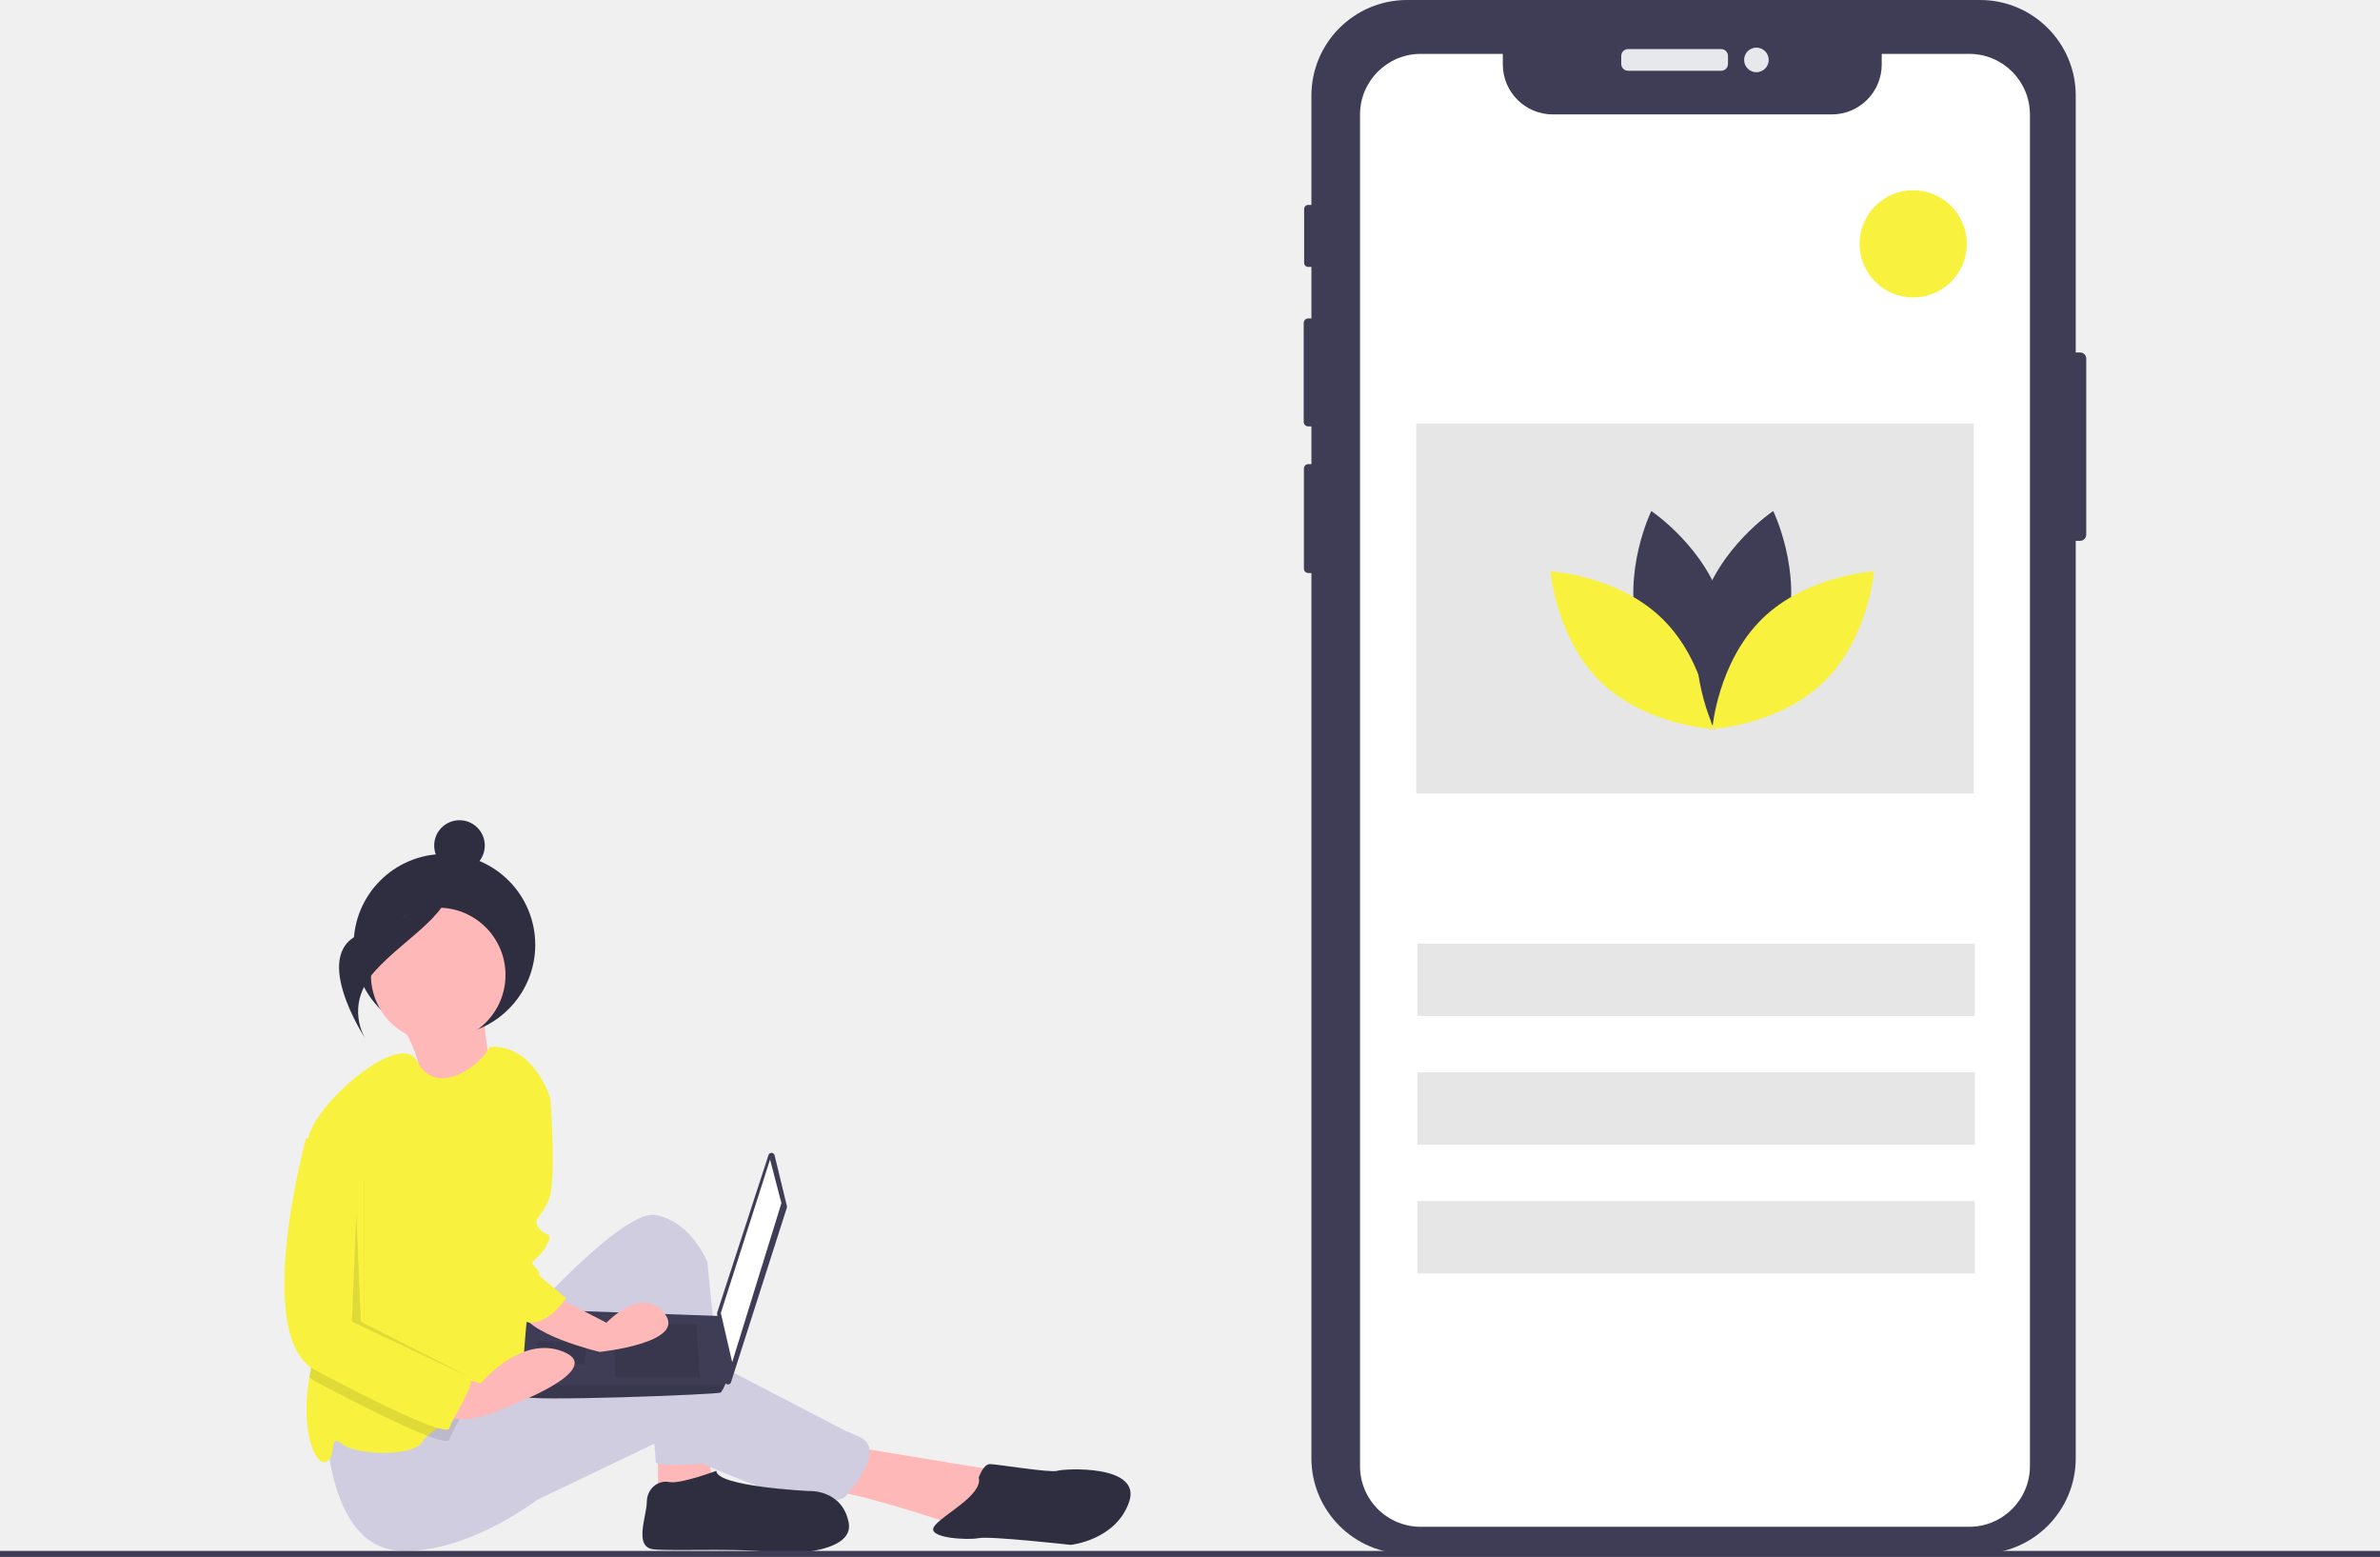
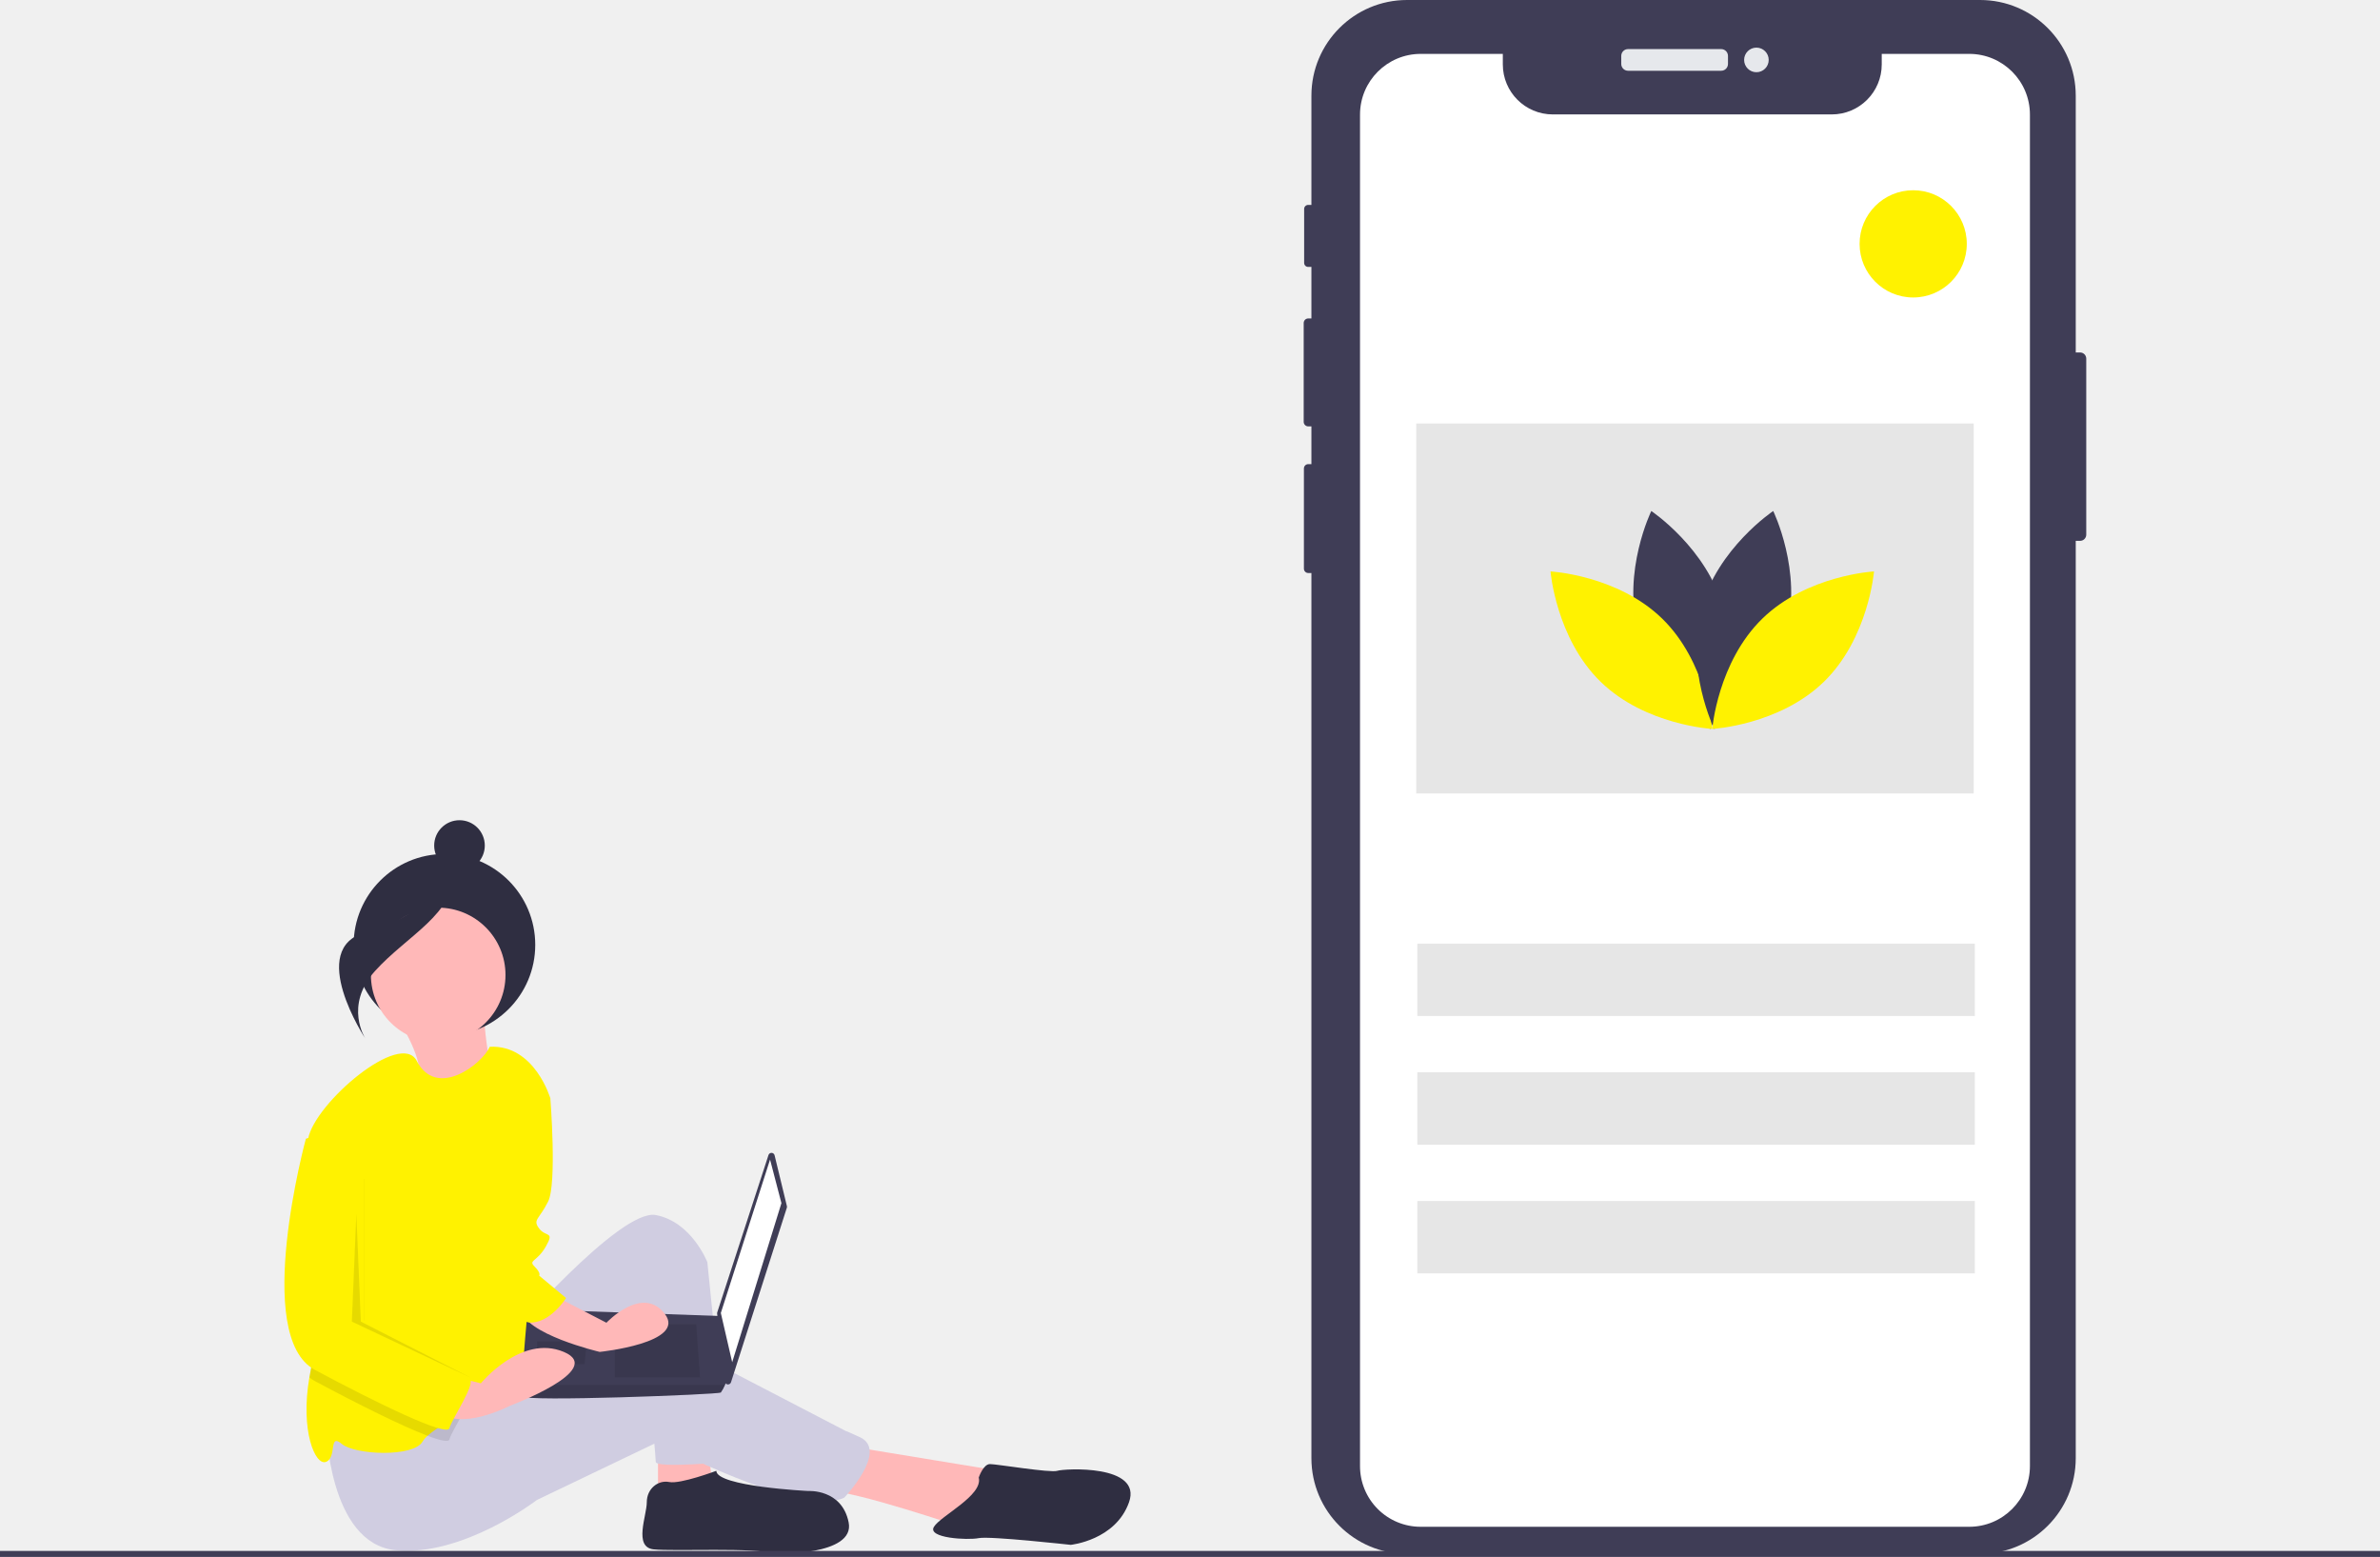
<svg xmlns="http://www.w3.org/2000/svg" data-name="Layer 1" width="888" height="580.723">
  <path d="M148.558 380.085s10.805 17.136 6.946 21.776 28.95 4.756 28.95 4.756-4.928-24.928-3.478-30.665z" fill="#ffb8b8" />
  <circle cx="165.825" cy="352.416" r="33.88" fill="#2f2e41" />
  <path fill="#ffb8b8" d="M245.51 536.052v20.085l20.084-4.185-1.673-14.226-18.411-1.674zm71.132 3.348l56.07 9.205-14.227 20.921s-39.332-13.39-49.374-13.39 7.531-16.736 7.531-16.736z" />
  <path d="M189.44 499.23s41.844-48.537 55.233-46.026 19.248 17.574 19.248 17.574l7.531 74.48s-26.779 2.51-26.779 0-5.021-56.07-5.021-56.07-39.332 87.033-60.253 29.29z" fill="#d0cde1" />
  <path d="M121.656 531.868s.837 43.842 25.942 46.353 52.722-18.737 52.722-18.737l45.19-21.65s53.559 28.345 69.459 20.813c0 0 16.737-17.574 5.858-22.595s-.837 0-.837 0l-64.438-33.474s-12.553-3.347-34.31 5.858-51.049 13.39-51.049 13.39z" fill="#d0cde1" />
  <circle cx="163.498" cy="363.66" r="25.106" fill="#ffb8b8" />
-   <path d="M199.483 433.956l-1.674 35.148s.837 46.027-6.694 49.374c-3.808 1.69-11.457 5.088-18.528 8.804-5.306 2.778-10.285 5.724-13.064 8.26a9.368 9.368 0 00-1.882 2.184c-3.348 5.858-25.106 5.02-30.127.837s-1.674 5.02-5.858 6.694c-4.05 1.624-9.666-11.649-6.226-31.465.108-.661.234-1.33.368-2.009 3.841-19.205-2.193-65.207-1.264-82.982a31.273 31.273 0 01.427-4.05c2.51-13.39 34.545-40.638 40.537-29.03 7.381 14.326 24.336 1.238 27.248-5.281 16.737-.837 22.595 19.247 22.595 19.247z" fill="#f8f23e" />
+   <path d="M199.483 433.956l-1.674 35.148s.837 46.027-6.694 49.374c-3.808 1.69-11.457 5.088-18.528 8.804-5.306 2.778-10.285 5.724-13.064 8.26a9.368 9.368 0 00-1.882 2.184c-3.348 5.858-25.106 5.02-30.127.837s-1.674 5.02-5.858 6.694c-4.05 1.624-9.666-11.649-6.226-31.465.108-.661.234-1.33.368-2.009 3.841-19.205-2.193-65.207-1.264-82.982a31.273 31.273 0 01.427-4.05c2.51-13.39 34.545-40.638 40.537-29.03 7.381 14.326 24.336 1.238 27.248-5.281 16.737-.837 22.595 19.247 22.595 19.247z" fill="#fff200" />
  <path d="M267.268 548.605s-13.39 5.021-17.574 4.184-8.368 2.51-8.368 7.532-5.021 16.737 2.51 17.574 38.496-.837 45.19 1.673c0 0 30.127.837 27.616-11.716s-15.063-11.715-15.063-11.715-34.31-1.674-34.31-7.532zm97.912 2.51s1.674-5.02 4.184-5.02 22.595 3.347 25.106 2.51 31.8-2.51 26.779 11.716-21.758 15.9-21.758 15.9-30.127-3.347-34.311-2.51-19.248 0-16.737-4.185 18.41-11.716 16.737-18.41z" fill="#2f2e41" />
  <path d="M289.005 430.913l4.59 18.938a1.183 1.183 0 01-.022.64l-20.826 65.081a1.183 1.183 0 01-2.302-.226l-2.881-25.354a1.183 1.183 0 01.05-.5l19.116-58.667a1.183 1.183 0 012.275.088z" fill="#3f3d56" />
  <path fill="#fff" d="M287.316 432.512l4.239 16.249-18.369 59.344-4.239-18.368 18.369-57.225z" />
  <path d="M194.768 520.821c.706 2.12 73.473-.706 74.18-1.413a15.335 15.335 0 001.554-2.825c.664-1.413 1.271-2.826 1.271-2.826l-2.826-22.876-72.06-2.557s-1.802 19.385-2.169 28.259a21.199 21.199 0 00.05 4.238z" fill="#3f3d56" />
  <path opacity=".1" d="M259.763 493.975l1.413 19.782h-31.791v-19.782h30.378zm-40.975 6.359l.19-.038-.897 8.515h-17.662v-8.477h18.369zm-24.02 20.487c.706 2.12 73.473-.706 74.18-1.413a15.335 15.335 0 001.554-2.825h-75.784a21.199 21.199 0 00.05 4.238z" />
  <circle cx="171.439" cy="315.379" r="9.442" fill="#2f2e41" />
  <path d="M168.6 325.656s-9.647 16.046-32.079 22.053-.183 39.715-.183 39.715-8.09-12.258 3.579-25.24 30.448-21.855 28.682-36.528z" fill="#2f2e41" />
  <path d="M172.587 527.282c-2.067 3.908-4.494 7.967-4.904 9.607-.276 1.113-3.34.469-8.16-1.347-9.665-3.657-26.419-12.034-42.051-20.411a13.202 13.202 0 01-2.042-1.34c.108-.66.234-1.33.368-2.008 3.841-19.205-2.193-65.207-1.264-82.982l7.122-2.377 14.226 13.39v56.906s36.822 20.085 39.332 21.758c1.28.854-.485 4.745-2.627 8.804z" opacity=".1" />
  <path d="M203.667 481.657l22.595 11.716s13.39-14.227 21.759-3.348-24.27 14.227-24.27 14.227-28.452-6.695-29.289-15.9 9.205-6.695 9.205-6.695zm-37.658 30.963l13.39 3.348s15.063-18.411 30.963-11.716-20.084 20.084-20.084 20.084-19.248 10.042-26.78 1.674 2.511-13.39 2.511-13.39z" fill="#ffb8b8" />
-   <path d="M195.299 402.156c.837.837 10.042 7.531 10.042 7.531s2.51 31.8-.837 38.496-5.858 6.694-3.347 10.042 5.858.837 2.51 6.695-6.694 5.02-4.184 7.531 1.674 3.348 1.674 3.348l10.042 8.368s-6.161 9.813-13.96 9.091-14.493-38.38-14.493-38.38zm-73.643 20.084l-7.532 2.51s-20.084 73.644 3.348 86.197 49.374 25.105 50.21 21.758 10.043-16.737 7.532-18.411-39.332-21.758-39.332-21.758V435.63z" fill="#f8f23e" />
+   <path d="M195.299 402.156c.837.837 10.042 7.531 10.042 7.531s2.51 31.8-.837 38.496-5.858 6.694-3.347 10.042 5.858.837 2.51 6.695-6.694 5.02-4.184 7.531 1.674 3.348 1.674 3.348l10.042 8.368s-6.161 9.813-13.96 9.091-14.493-38.38-14.493-38.38zm-73.643 20.084l-7.532 2.51s-20.084 73.644 3.348 86.197 49.374 25.105 50.21 21.758 10.043-16.737 7.532-18.411-39.332-21.758-39.332-21.758V435.63z" fill="#fff200" />
  <path opacity=".1" d="M132.953 452.785l-1.673 40.169 44.353 20.922-41.006-20.922-1.674-40.169z" />
  <path d="M778.4 133.76v65.68a2.296 2.296 0 01-2.29 2.29h-1.63v342.15a35.702 35.702 0 01-35.7 35.7H524.99a35.693 35.693 0 01-35.69-35.7V213.73h-1.18a1.618 1.618 0 01-1.62-1.61v-37.38a1.62 1.62 0 011.62-1.62h1.18v-14.08h-1.19a1.696 1.696 0 01-1.69-1.7v-36.87a1.694 1.694 0 011.69-1.69h1.19V99.56h-1.21a1.498 1.498 0 01-1.5-1.5V77.94a1.507 1.507 0 011.5-1.51h1.21V35.69A35.691 35.691 0 01524.99 0h213.79a35.7 35.7 0 0135.7 35.69v95.78h1.63a2.296 2.296 0 012.29 2.29z" fill="#3f3d56" />
  <rect x="604.903" y="18.307" width="39.823" height="8.086" rx="2.542" fill="#e6e8ec" />
  <circle cx="655.335" cy="22.35" r="4.587" fill="#e6e8ec" />
  <path d="M757.385 42.75v504.09a22.65 22.65 0 01-22.65 22.64h-204.65a22.61 22.61 0 01-22.65-22.64V42.75a22.65 22.65 0 0122.65-22.65h30.63v3.93a18.65 18.65 0 0018.65 18.65h104.08a18.65 18.65 0 0018.65-18.65V20.1h32.64a22.643 22.643 0 0122.65 22.65z" fill="#fff" />
  <path fill="#e6e6e6" d="M528.827 351.959h208v27h-208zm0 48h208v27h-208zm0 48h208v27h-208z" />
-   <circle cx="713.827" cy="90.959" r="20" fill="#f8f23e" />
+   <circle cx="713.827" cy="90.959" r="20" fill="#fff200" />
  <path fill="#e6e6e6" d="M528.41 157.959h208v138h-208z" />
  <path d="M611.235 235.55c6.074 22.45 26.876 36.354 26.876 36.354s10.955-22.495 4.882-44.945-26.875-36.354-26.875-36.354-10.956 22.495-4.883 44.945z" fill="#3f3d56" />
-   <path d="M620.16 230.725c16.664 16.223 18.7 41.16 18.7 41.16s-24.984-1.364-41.649-17.586-18.7-41.16-18.7-41.16 24.984 1.363 41.648 17.586z" fill="#f8f23e" />
+   <path d="M620.16 230.725c16.664 16.223 18.7 41.16 18.7 41.16s-24.984-1.364-41.649-17.586-18.7-41.16-18.7-41.16 24.984 1.363 41.648 17.586z" fill="#fff200" />
  <path d="M666.484 235.55c-6.073 22.45-26.875 36.354-26.875 36.354s-10.955-22.495-4.882-44.945 26.875-36.354 26.875-36.354 10.955 22.495 4.882 44.945z" fill="#3f3d56" />
-   <path d="M657.56 230.725c-16.665 16.223-18.7 41.16-18.7 41.16s24.983-1.364 41.648-17.586 18.7-41.16 18.7-41.16-24.983 1.363-41.648 17.586z" fill="#f8f23e" />
+   <path d="M657.56 230.725c-16.665 16.223-18.7 41.16-18.7 41.16s24.983-1.364 41.648-17.586 18.7-41.16 18.7-41.16-24.983 1.363-41.648 17.586z" fill="#fff200" />
  <path fill="#3f3d56" d="M0 578.483h888v2.241H0z" />
</svg>
